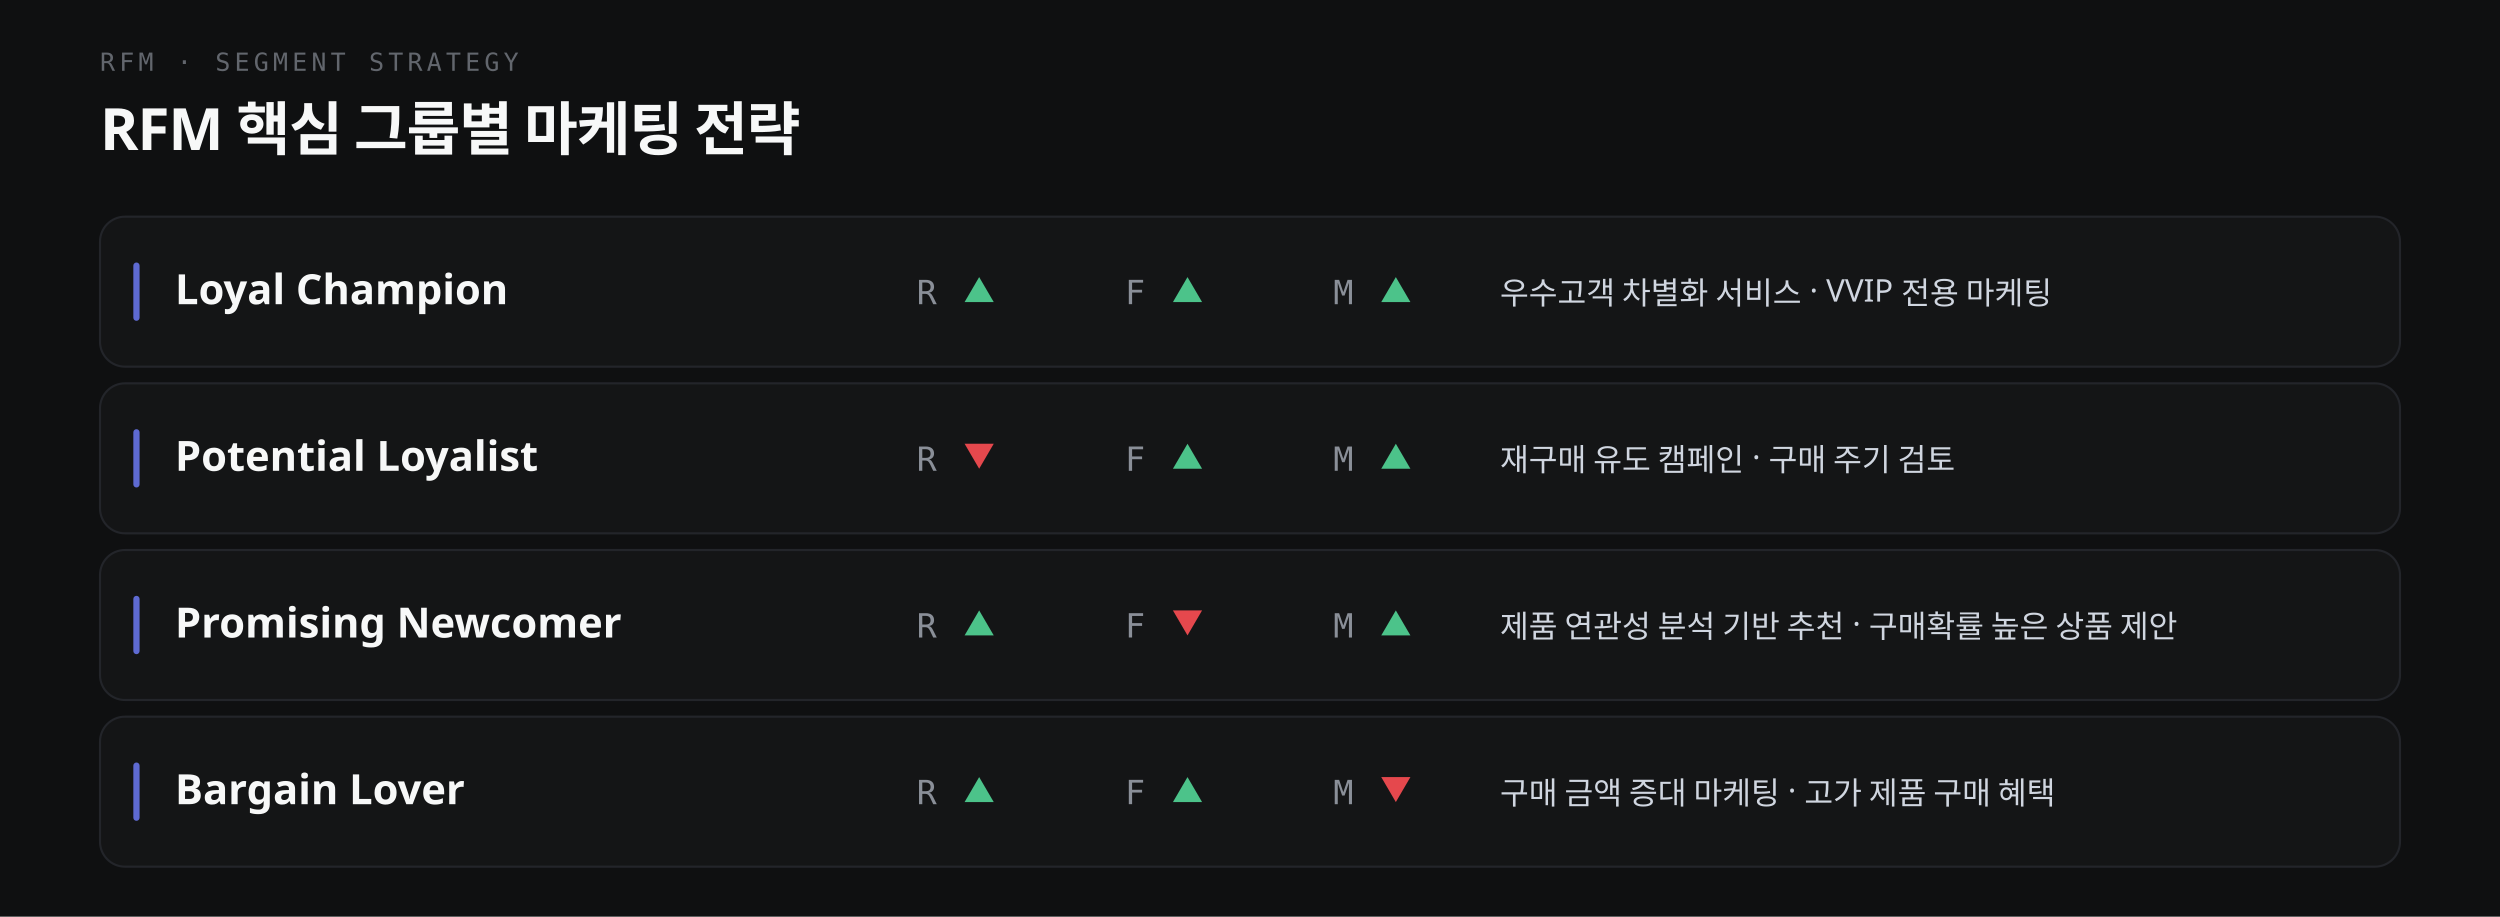
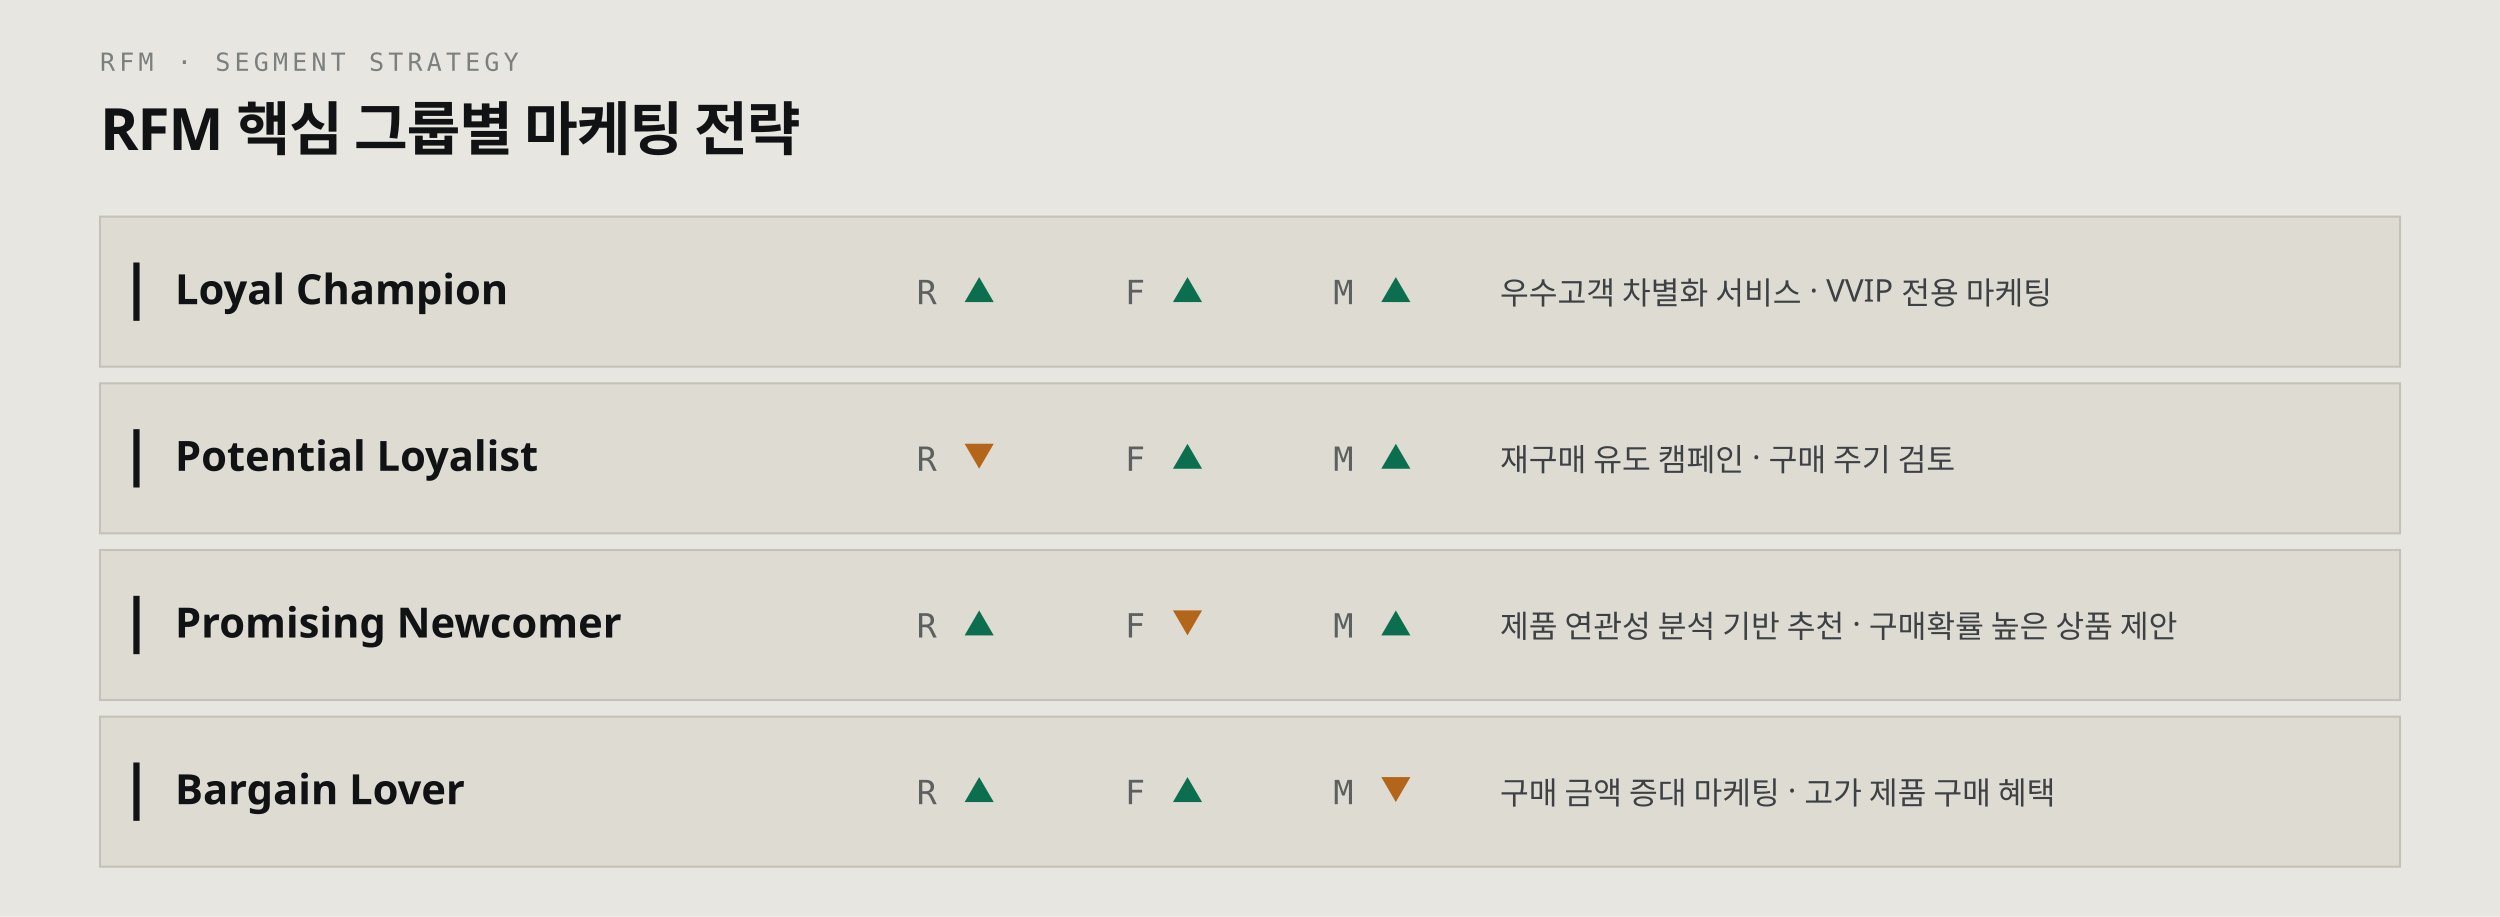
<svg xmlns="http://www.w3.org/2000/svg" viewBox="0 0 1200 440" font-family="Pretendard, 'Apple SD Gothic Neo', 'Malgun Gothic', system-ui, sans-serif">
-   <rect width="1200" height="440" fill="#0f1011" />
-   <text x="48" y="34" font-family="'JetBrains Mono', Consolas, monospace" font-size="12" letter-spacing="2" fill="#62666d">RFM · SEGMENT STRATEGY</text>
-   <text x="48" y="72" font-size="28" font-weight="600" letter-spacing="-0.5" fill="#f7f8f8">RFM 핵심 그룹별 마케팅 전략</text>
+   <rect width="1200" height="440" fill="#e8e6e0" />
+   <text x="48" y="34" font-family="'IBM Plex Mono', Consolas, monospace" font-size="12" letter-spacing="2" fill="#7b7f7d">RFM · SEGMENT STRATEGY</text>
+   <text x="48" y="72" font-size="28" font-weight="600" letter-spacing="-0.5" fill="#101214">RFM 핵심 그룹별 마케팅 전략</text>
  <g transform="translate(0,104)">
-     <rect x="48" y="0" width="1104" height="72" rx="12" fill="#141516" stroke="#23252a" />
-     <rect x="64" y="22" width="3" height="28" rx="1.5" fill="#5e6ad2" />
-     <text x="84" y="42" font-size="20" font-weight="600" fill="#f7f8f8">Loyal Champion</text>
-     <g font-family="'JetBrains Mono', Consolas, monospace" font-size="16" fill="#8a8f98">
+     <rect x="48" y="0" width="1104" height="72" fill="#dedbd3" stroke="#c4c1b8" />
+     <rect x="64" y="22" width="3" height="28" fill="#101214" />
+     <text x="84" y="42" font-size="20" font-weight="600" fill="#101214">Loyal Champion</text>
+     <g font-family="'IBM Plex Mono', Consolas, monospace" font-size="16" fill="#5c605f">
      <text x="440" y="42">R</text>
-       <polygon points="470,29 463,41 477,41" fill="#4cc38a" />
+       <polygon points="470,29 463,41 477,41" fill="#0b6e4f" />
      <text x="540" y="42">F</text>
-       <polygon points="570,29 563,41 577,41" fill="#4cc38a" />
+       <polygon points="570,29 563,41 577,41" fill="#0b6e4f" />
      <text x="640" y="42">M</text>
-       <polygon points="670,29 663,41 677,41" fill="#4cc38a" />
+       <polygon points="670,29 663,41 677,41" fill="#0b6e4f" />
    </g>
-     <text x="720" y="42" font-size="15" fill="#d0d6e0">우수고객 차별화 서비스 · VVIP 전용 마케팅</text>
+     <text x="720" y="42" font-size="15" fill="#3d4144">우수고객 차별화 서비스 · VVIP 전용 마케팅</text>
  </g>
  <g transform="translate(0,184)">
-     <rect x="48" y="0" width="1104" height="72" rx="12" fill="#141516" stroke="#23252a" />
-     <rect x="64" y="22" width="3" height="28" rx="1.5" fill="#5e6ad2" />
-     <text x="84" y="42" font-size="20" font-weight="600" fill="#f7f8f8">Potential Loyalist</text>
-     <g font-family="'JetBrains Mono', Consolas, monospace" font-size="16" fill="#8a8f98">
+     <rect x="48" y="0" width="1104" height="72" fill="#dedbd3" stroke="#c4c1b8" />
+     <rect x="64" y="22" width="3" height="28" fill="#101214" />
+     <text x="84" y="42" font-size="20" font-weight="600" fill="#101214">Potential Loyalist</text>
+     <g font-family="'IBM Plex Mono', Consolas, monospace" font-size="16" fill="#5c605f">
      <text x="440" y="42">R</text>
-       <polygon points="470,41 463,29 477,29" fill="#e5484d" />
+       <polygon points="470,41 463,29 477,29" fill="#b3651a" />
      <text x="540" y="42">F</text>
-       <polygon points="570,29 563,41 577,41" fill="#4cc38a" />
+       <polygon points="570,29 563,41 577,41" fill="#0b6e4f" />
      <text x="640" y="42">M</text>
-       <polygon points="670,29 663,41 677,41" fill="#4cc38a" />
+       <polygon points="670,29 663,41 677,41" fill="#0b6e4f" />
    </g>
-     <text x="720" y="42" font-size="15" fill="#d0d6e0">재구매 유도 캠페인 · 구매 주기 검토</text>
+     <text x="720" y="42" font-size="15" fill="#3d4144">재구매 유도 캠페인 · 구매 주기 검토</text>
  </g>
  <g transform="translate(0,264)">
-     <rect x="48" y="0" width="1104" height="72" rx="12" fill="#141516" stroke="#23252a" />
-     <rect x="64" y="22" width="3" height="28" rx="1.5" fill="#5e6ad2" />
-     <text x="84" y="42" font-size="20" font-weight="600" fill="#f7f8f8">Promising Newcomer</text>
-     <g font-family="'JetBrains Mono', Consolas, monospace" font-size="16" fill="#8a8f98">
+     <rect x="48" y="0" width="1104" height="72" fill="#dedbd3" stroke="#c4c1b8" />
+     <rect x="64" y="22" width="3" height="28" fill="#101214" />
+     <text x="84" y="42" font-size="20" font-weight="600" fill="#101214">Promising Newcomer</text>
+     <g font-family="'IBM Plex Mono', Consolas, monospace" font-size="16" fill="#5c605f">
      <text x="440" y="42">R</text>
-       <polygon points="470,29 463,41 477,41" fill="#4cc38a" />
+       <polygon points="470,29 463,41 477,41" fill="#0b6e4f" />
      <text x="540" y="42">F</text>
-       <polygon points="570,41 563,29 577,29" fill="#e5484d" />
+       <polygon points="570,41 563,29 577,29" fill="#b3651a" />
      <text x="640" y="42">M</text>
-       <polygon points="670,29 663,41 677,41" fill="#4cc38a" />
+       <polygon points="670,29 663,41 677,41" fill="#0b6e4f" />
    </g>
-     <text x="720" y="42" font-size="15" fill="#d0d6e0">제품 연관성 분석 기반 추천 · 구매확률 높은 상품 제안</text>
+     <text x="720" y="42" font-size="15" fill="#3d4144">제품 연관성 분석 기반 추천 · 구매확률 높은 상품 제안</text>
  </g>
  <g transform="translate(0,344)">
-     <rect x="48" y="0" width="1104" height="72" rx="12" fill="#141516" stroke="#23252a" />
-     <rect x="64" y="22" width="3" height="28" rx="1.5" fill="#5e6ad2" />
-     <text x="84" y="42" font-size="20" font-weight="600" fill="#f7f8f8">Bargain Lover</text>
-     <g font-family="'JetBrains Mono', Consolas, monospace" font-size="16" fill="#8a8f98">
+     <rect x="48" y="0" width="1104" height="72" fill="#dedbd3" stroke="#c4c1b8" />
+     <rect x="64" y="22" width="3" height="28" fill="#101214" />
+     <text x="84" y="42" font-size="20" font-weight="600" fill="#101214">Bargain Lover</text>
+     <g font-family="'IBM Plex Mono', Consolas, monospace" font-size="16" fill="#5c605f">
      <text x="440" y="42">R</text>
-       <polygon points="470,29 463,41 477,41" fill="#4cc38a" />
+       <polygon points="470,29 463,41 477,41" fill="#0b6e4f" />
      <text x="540" y="42">F</text>
-       <polygon points="570,29 563,41 577,41" fill="#4cc38a" />
+       <polygon points="570,29 563,41 577,41" fill="#0b6e4f" />
      <text x="640" y="42">M</text>
-       <polygon points="670,41 663,29 677,29" fill="#e5484d" />
+       <polygon points="670,41 663,29 677,29" fill="#b3651a" />
    </g>
-     <text x="720" y="42" font-size="15" fill="#d0d6e0">구매 금액 증대 마케팅 · 고가 제품 구매 혜택</text>
+     <text x="720" y="42" font-size="15" fill="#3d4144">구매 금액 증대 마케팅 · 고가 제품 구매 혜택</text>
  </g>
</svg>
